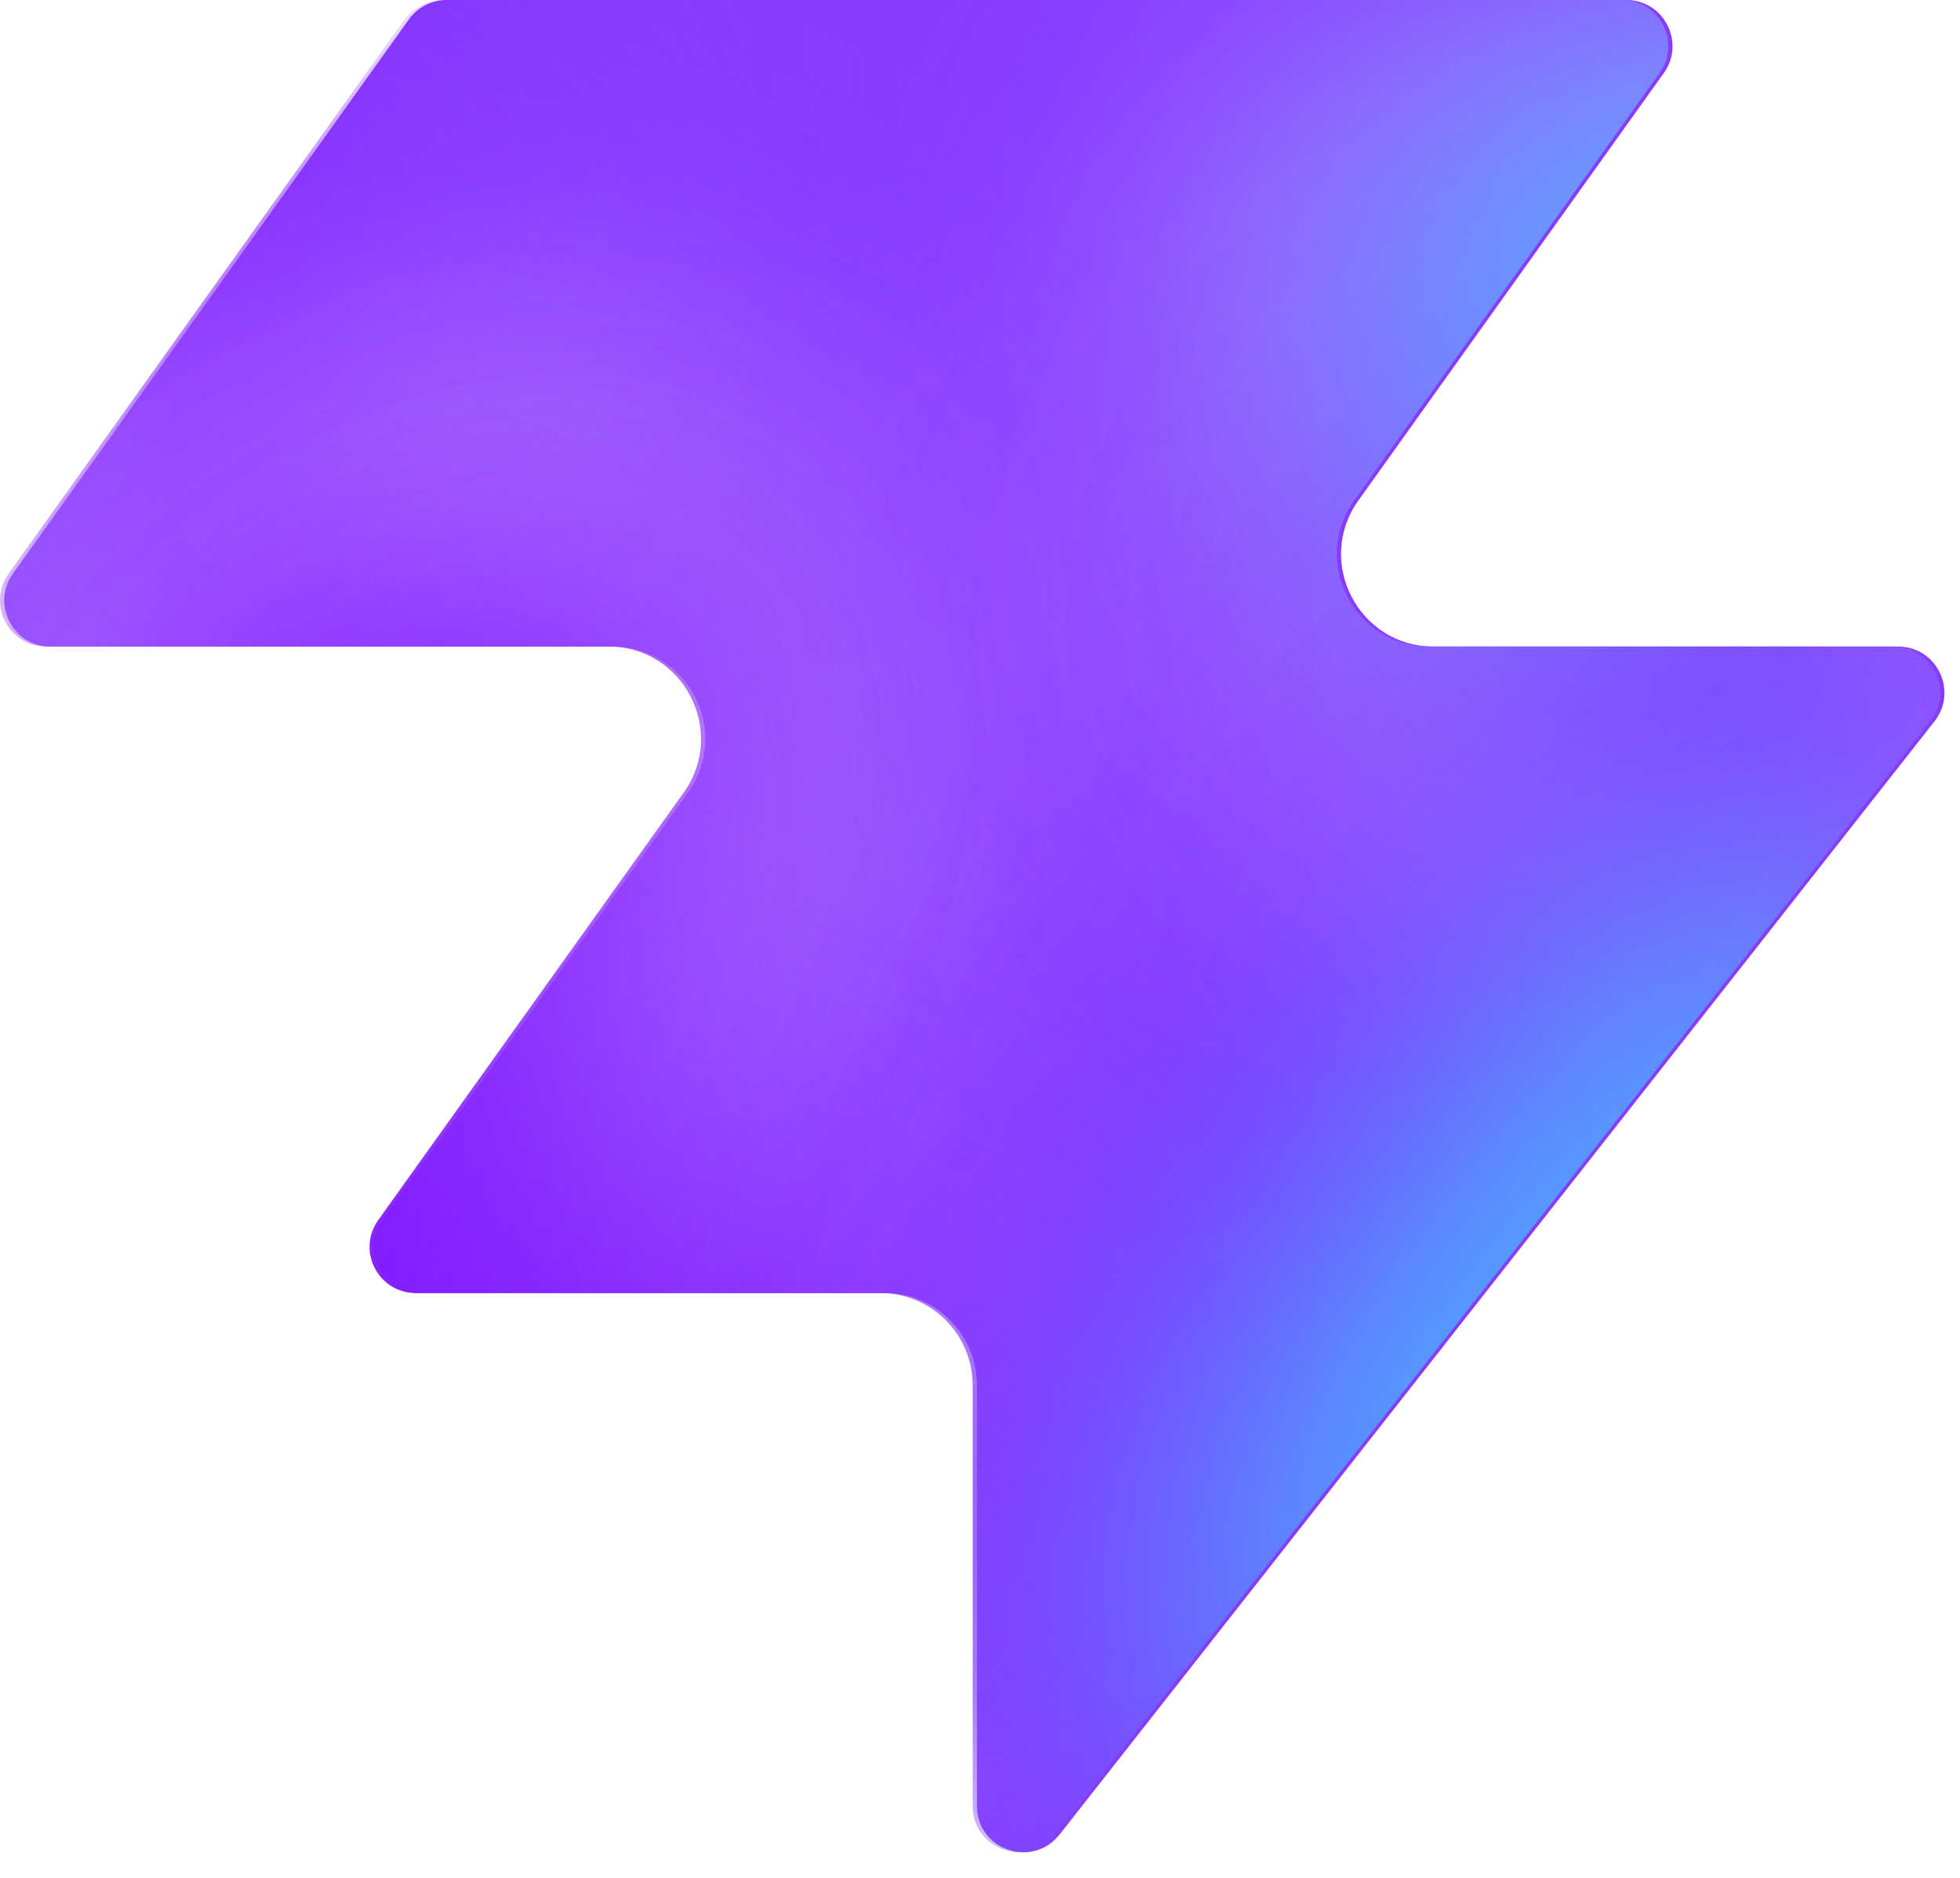
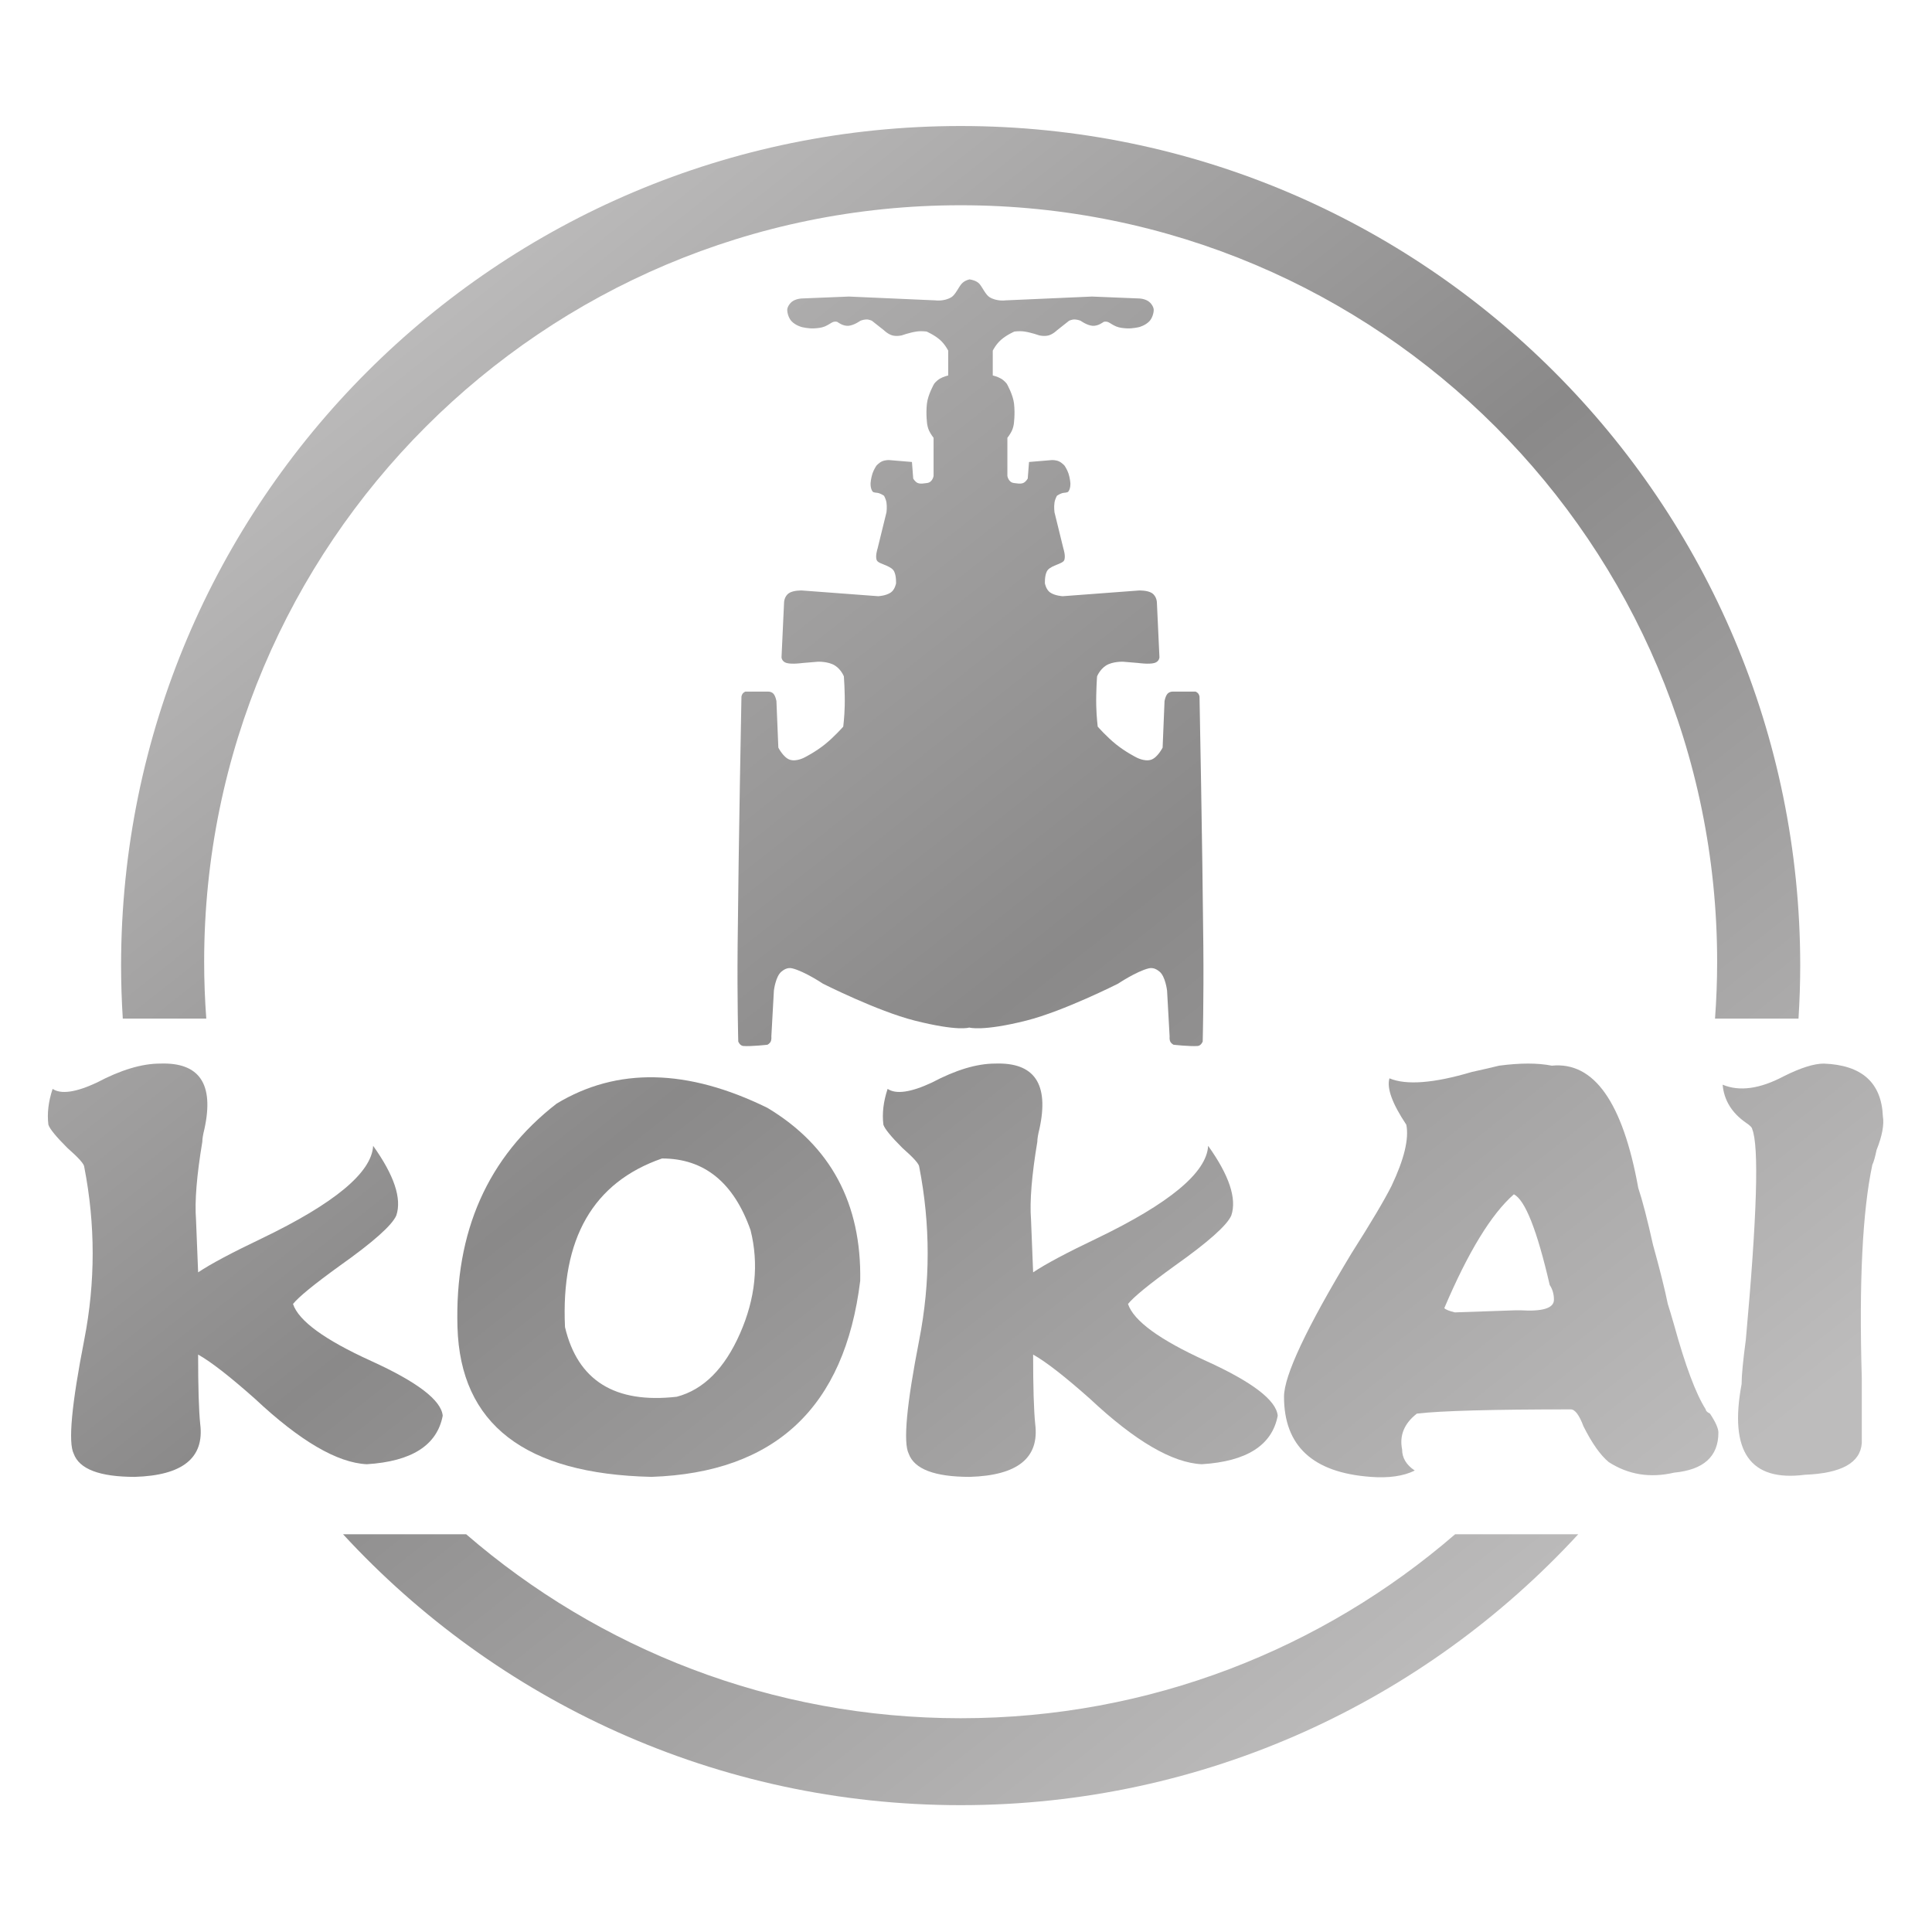
- <svg xmlns="http://www.w3.org/2000/svg" width="48" height="46" fill="none" viewBox="0 0 48 46">
-   <path fill="#863bff" d="M25.946 44.938c-.664.845-2.021.375-2.021-.698V33.937a2.26 2.26 0 0 0-2.262-2.262H10.287c-.92 0-1.456-1.04-.92-1.788l7.48-10.471c1.07-1.497 0-3.578-1.842-3.578H1.237c-.92 0-1.456-1.04-.92-1.788L10.013.474c.214-.297.556-.474.92-.474h28.894c.92 0 1.456 1.04.92 1.788l-7.48 10.471c-1.07 1.498 0 3.579 1.842 3.579h11.377c.943 0 1.473 1.088.89 1.83L25.947 44.94z" style="fill:#863bff;fill:color(display-p3 .525 .23 1);fill-opacity:1" />
-   <mask id="a" width="48" height="46" x="0" y="0" maskUnits="userSpaceOnUse" style="mask-type:alpha">
-     <path fill="#000" d="M25.842 44.938c-.664.844-2.021.375-2.021-.698V33.937a2.26 2.26 0 0 0-2.262-2.262H10.183c-.92 0-1.456-1.04-.92-1.788l7.48-10.471c1.07-1.498 0-3.579-1.842-3.579H1.133c-.92 0-1.456-1.04-.92-1.787L9.91.473c.214-.297.556-.474.92-.474h28.894c.92 0 1.456 1.04.92 1.788l-7.48 10.471c-1.07 1.498 0 3.578 1.842 3.578h11.377c.943 0 1.473 1.088.89 1.832L25.843 44.94z" style="fill:#000;fill-opacity:1" />
-   </mask>
-   <g mask="url(#a)">
-     <g filter="url(#b)">
-       <ellipse cx="5.508" cy="14.704" fill="#ede6ff" rx="5.508" ry="14.704" style="fill:#ede6ff;fill:color(display-p3 .927 .903 1);fill-opacity:1" transform="matrix(.00324 1 1 -.00324 -4.47 31.516)" />
-     </g>
-     <g filter="url(#c)">
-       <ellipse cx="10.399" cy="29.851" fill="#ede6ff" rx="10.399" ry="29.851" style="fill:#ede6ff;fill:color(display-p3 .927 .903 1);fill-opacity:1" transform="matrix(.00324 1 1 -.00324 -39.328 7.883)" />
-     </g>
-     <g filter="url(#d)">
-       <ellipse cx="5.508" cy="30.487" fill="#7e14ff" rx="5.508" ry="30.487" style="fill:#7e14ff;fill:color(display-p3 .492 .077 1);fill-opacity:1" transform="rotate(89.814 -25.913 -14.639)scale(1 -1)" />
-     </g>
-     <g filter="url(#e)">
-       <ellipse cx="5.508" cy="30.599" fill="#7e14ff" rx="5.508" ry="30.599" style="fill:#7e14ff;fill:color(display-p3 .492 .077 1);fill-opacity:1" transform="rotate(89.814 -32.644 -3.334)scale(1 -1)" />
-     </g>
-     <g filter="url(#f)">
-       <ellipse cx="5.508" cy="30.599" fill="#7e14ff" rx="5.508" ry="30.599" style="fill:#7e14ff;fill:color(display-p3 .492 .077 1);fill-opacity:1" transform="matrix(.00324 1 1 -.00324 -34.34 30.47)" />
-     </g>
-     <g filter="url(#g)">
-       <ellipse cx="14.072" cy="22.078" fill="#ede6ff" rx="14.072" ry="22.078" style="fill:#ede6ff;fill:color(display-p3 .927 .903 1);fill-opacity:1" transform="rotate(93.35 24.506 48.493)scale(-1 1)" />
-     </g>
-     <g filter="url(#h)">
-       <ellipse cx="3.47" cy="21.501" fill="#7e14ff" rx="3.47" ry="21.501" style="fill:#7e14ff;fill:color(display-p3 .492 .077 1);fill-opacity:1" transform="rotate(89.009 28.708 47.59)scale(-1 1)" />
-     </g>
-     <g filter="url(#i)">
-       <ellipse cx="3.47" cy="21.501" fill="#7e14ff" rx="3.47" ry="21.501" style="fill:#7e14ff;fill:color(display-p3 .492 .077 1);fill-opacity:1" transform="rotate(89.009 28.708 47.59)scale(-1 1)" />
-     </g>
-     <g filter="url(#j)">
-       <ellipse cx=".387" cy="8.972" fill="#7e14ff" rx="4.407" ry="29.108" style="fill:#7e14ff;fill:color(display-p3 .492 .077 1);fill-opacity:1" transform="rotate(39.51 .387 8.972)" />
-     </g>
-     <g filter="url(#k)">
-       <ellipse cx="47.523" cy="-6.092" fill="#7e14ff" rx="4.407" ry="29.108" style="fill:#7e14ff;fill:color(display-p3 .492 .077 1);fill-opacity:1" transform="rotate(37.892 47.523 -6.092)" />
-     </g>
-     <g filter="url(#l)">
-       <ellipse cx="41.412" cy="6.333" fill="#47bfff" rx="5.971" ry="9.665" style="fill:#47bfff;fill:color(display-p3 .28 .748 1);fill-opacity:1" transform="rotate(37.892 41.412 6.333)" />
-     </g>
-     <g filter="url(#m)">
-       <ellipse cx="-1.879" cy="38.332" fill="#7e14ff" rx="4.407" ry="29.108" style="fill:#7e14ff;fill:color(display-p3 .492 .077 1);fill-opacity:1" transform="rotate(37.892 -1.88 38.332)" />
-     </g>
-     <g filter="url(#n)">
-       <ellipse cx="-1.879" cy="38.332" fill="#7e14ff" rx="4.407" ry="29.108" style="fill:#7e14ff;fill:color(display-p3 .492 .077 1);fill-opacity:1" transform="rotate(37.892 -1.88 38.332)" />
-     </g>
-     <g filter="url(#o)">
-       <ellipse cx="35.651" cy="29.907" fill="#7e14ff" rx="4.407" ry="29.108" style="fill:#7e14ff;fill:color(display-p3 .492 .077 1);fill-opacity:1" transform="rotate(37.892 35.651 29.907)" />
-     </g>
-     <g filter="url(#p)">
-       <ellipse cx="38.418" cy="32.4" fill="#47bfff" rx="5.971" ry="15.297" style="fill:#47bfff;fill:color(display-p3 .28 .748 1);fill-opacity:1" transform="rotate(37.892 38.418 32.4)" />
-     </g>
-   </g>
+ <svg xmlns="http://www.w3.org/2000/svg" xmlns:xlink="http://www.w3.org/1999/xlink" id="Layer_1" version="1.1" viewBox="0 0 2000 2000">
  <defs>
-     <filter id="b" width="60.045" height="41.654" x="-19.77" y="16.149" color-interpolation-filters="sRGB" filterUnits="userSpaceOnUse">
-       <feFlood flood-opacity="0" result="BackgroundImageFix" />
-       <feBlend in="SourceGraphic" in2="BackgroundImageFix" result="shape" />
-       <feGaussianBlur result="effect1_foregroundBlur_2002_17158" stdDeviation="7.659" />
-     </filter>
-     <filter id="c" width="90.34" height="51.437" x="-54.613" y="-7.533" color-interpolation-filters="sRGB" filterUnits="userSpaceOnUse">
-       <feFlood flood-opacity="0" result="BackgroundImageFix" />
-       <feBlend in="SourceGraphic" in2="BackgroundImageFix" result="shape" />
-       <feGaussianBlur result="effect1_foregroundBlur_2002_17158" stdDeviation="7.659" />
-     </filter>
-     <filter id="d" width="79.355" height="29.4" x="-49.64" y="2.03" color-interpolation-filters="sRGB" filterUnits="userSpaceOnUse">
-       <feFlood flood-opacity="0" result="BackgroundImageFix" />
-       <feBlend in="SourceGraphic" in2="BackgroundImageFix" result="shape" />
-       <feGaussianBlur result="effect1_foregroundBlur_2002_17158" stdDeviation="4.596" />
-     </filter>
-     <filter id="e" width="79.579" height="29.4" x="-45.045" y="20.029" color-interpolation-filters="sRGB" filterUnits="userSpaceOnUse">
-       <feFlood flood-opacity="0" result="BackgroundImageFix" />
-       <feBlend in="SourceGraphic" in2="BackgroundImageFix" result="shape" />
-       <feGaussianBlur result="effect1_foregroundBlur_2002_17158" stdDeviation="4.596" />
-     </filter>
-     <filter id="f" width="79.579" height="29.4" x="-43.513" y="21.178" color-interpolation-filters="sRGB" filterUnits="userSpaceOnUse">
-       <feFlood flood-opacity="0" result="BackgroundImageFix" />
-       <feBlend in="SourceGraphic" in2="BackgroundImageFix" result="shape" />
-       <feGaussianBlur result="effect1_foregroundBlur_2002_17158" stdDeviation="4.596" />
-     </filter>
-     <filter id="g" width="74.749" height="58.852" x="15.756" y="-17.901" color-interpolation-filters="sRGB" filterUnits="userSpaceOnUse">
-       <feFlood flood-opacity="0" result="BackgroundImageFix" />
-       <feBlend in="SourceGraphic" in2="BackgroundImageFix" result="shape" />
-       <feGaussianBlur result="effect1_foregroundBlur_2002_17158" stdDeviation="7.659" />
-     </filter>
-     <filter id="h" width="61.377" height="25.362" x="23.548" y="2.284" color-interpolation-filters="sRGB" filterUnits="userSpaceOnUse">
-       <feFlood flood-opacity="0" result="BackgroundImageFix" />
-       <feBlend in="SourceGraphic" in2="BackgroundImageFix" result="shape" />
-       <feGaussianBlur result="effect1_foregroundBlur_2002_17158" stdDeviation="4.596" />
-     </filter>
-     <filter id="i" width="61.377" height="25.362" x="23.548" y="2.284" color-interpolation-filters="sRGB" filterUnits="userSpaceOnUse">
-       <feFlood flood-opacity="0" result="BackgroundImageFix" />
-       <feBlend in="SourceGraphic" in2="BackgroundImageFix" result="shape" />
-       <feGaussianBlur result="effect1_foregroundBlur_2002_17158" stdDeviation="4.596" />
-     </filter>
-     <filter id="j" width="56.045" height="63.649" x="-27.636" y="-22.853" color-interpolation-filters="sRGB" filterUnits="userSpaceOnUse">
-       <feFlood flood-opacity="0" result="BackgroundImageFix" />
-       <feBlend in="SourceGraphic" in2="BackgroundImageFix" result="shape" />
-       <feGaussianBlur result="effect1_foregroundBlur_2002_17158" stdDeviation="4.596" />
-     </filter>
-     <filter id="k" width="54.814" height="64.646" x="20.116" y="-38.415" color-interpolation-filters="sRGB" filterUnits="userSpaceOnUse">
-       <feFlood flood-opacity="0" result="BackgroundImageFix" />
-       <feBlend in="SourceGraphic" in2="BackgroundImageFix" result="shape" />
-       <feGaussianBlur result="effect1_foregroundBlur_2002_17158" stdDeviation="4.596" />
-     </filter>
-     <filter id="l" width="33.541" height="35.313" x="24.641" y="-11.323" color-interpolation-filters="sRGB" filterUnits="userSpaceOnUse">
-       <feFlood flood-opacity="0" result="BackgroundImageFix" />
-       <feBlend in="SourceGraphic" in2="BackgroundImageFix" result="shape" />
-       <feGaussianBlur result="effect1_foregroundBlur_2002_17158" stdDeviation="4.596" />
-     </filter>
-     <filter id="m" width="54.814" height="64.646" x="-29.286" y="6.009" color-interpolation-filters="sRGB" filterUnits="userSpaceOnUse">
-       <feFlood flood-opacity="0" result="BackgroundImageFix" />
-       <feBlend in="SourceGraphic" in2="BackgroundImageFix" result="shape" />
-       <feGaussianBlur result="effect1_foregroundBlur_2002_17158" stdDeviation="4.596" />
-     </filter>
-     <filter id="n" width="54.814" height="64.646" x="-29.286" y="6.009" color-interpolation-filters="sRGB" filterUnits="userSpaceOnUse">
-       <feFlood flood-opacity="0" result="BackgroundImageFix" />
-       <feBlend in="SourceGraphic" in2="BackgroundImageFix" result="shape" />
-       <feGaussianBlur result="effect1_foregroundBlur_2002_17158" stdDeviation="4.596" />
-     </filter>
-     <filter id="o" width="54.814" height="64.646" x="8.244" y="-2.416" color-interpolation-filters="sRGB" filterUnits="userSpaceOnUse">
-       <feFlood flood-opacity="0" result="BackgroundImageFix" />
-       <feBlend in="SourceGraphic" in2="BackgroundImageFix" result="shape" />
-       <feGaussianBlur result="effect1_foregroundBlur_2002_17158" stdDeviation="4.596" />
-     </filter>
-     <filter id="p" width="39.409" height="43.623" x="18.713" y="10.588" color-interpolation-filters="sRGB" filterUnits="userSpaceOnUse">
-       <feFlood flood-opacity="0" result="BackgroundImageFix" />
-       <feBlend in="SourceGraphic" in2="BackgroundImageFix" result="shape" />
-       <feGaussianBlur result="effect1_foregroundBlur_2002_17158" stdDeviation="4.596" />
-     </filter>
+     <style>
+       .st0 {
+         fill: url(#GRADIENT_LOGO_KOKAI);
+       }
+ 
+       .st1 {
+         fill: url(#GRADIENT_LOGO_KOKAI5);
+       }
+ 
+       .st2 {
+         fill: url(#GRADIENT_LOGO_KOKAI3);
+       }
+ 
+       .st3 {
+         fill: url(#GRADIENT_LOGO_KOKAI6);
+       }
+ 
+       .st4 {
+         fill: url(#GRADIENT_LOGO_KOKAI1);
+       }
+ 
+       .st5 {
+         fill: url(#GRADIENT_LOGO_KOKAI7);
+       }
+ 
+       .st6 {
+         fill: url(#GRADIENT_LOGO_KOKAI4);
+       }
+ 
+       .st7 {
+         fill: url(#GRADIENT_LOGO_KOKAI2);
+         fill-rule: evenodd;
+       }
+     </style>
+     <linearGradient id="GRADIENT_LOGO_KOKAI" data-name="GRADIENT LOGO KOKAI" x1="471.03" y1="211.69" x2="1613.99" y2="1660.23" gradientUnits="userSpaceOnUse">
+       <stop offset="0" stop-color="#bfbebe" />
+       <stop offset=".47" stop-color="#8a8989" />
+       <stop offset="1" stop-color="#bdbcbc" />
+     </linearGradient>
+     <linearGradient id="GRADIENT_LOGO_KOKAI1" data-name="GRADIENT LOGO KOKAI" x1="124.22" y1="485.34" x2="1267.18" y2="1933.88" xlink:href="#GRADIENT_LOGO_KOKAI" />
+     <linearGradient id="GRADIENT_LOGO_KOKAI2" data-name="GRADIENT LOGO KOKAI" x1="505.45" y1="97.84" x2="1912.04" y2="1880.5" xlink:href="#GRADIENT_LOGO_KOKAI" />
+     <linearGradient id="GRADIENT_LOGO_KOKAI3" data-name="GRADIENT LOGO KOKAI" x1="-228.58" y1="763.71" x2="914.37" y2="2212.25" xlink:href="#GRADIENT_LOGO_KOKAI" />
+     <linearGradient id="GRADIENT_LOGO_KOKAI4" data-name="GRADIENT LOGO KOKAI" x1="53.93" y1="540.8" x2="1196.88" y2="1989.34" xlink:href="#GRADIENT_LOGO_KOKAI" />
+     <linearGradient id="GRADIENT_LOGO_KOKAI5" data-name="GRADIENT LOGO KOKAI" x1="304.14" y1="343.37" x2="1447.1" y2="1791.91" xlink:href="#GRADIENT_LOGO_KOKAI" />
+     <linearGradient id="GRADIENT_LOGO_KOKAI6" data-name="GRADIENT LOGO KOKAI" x1="570.89" y1="132.89" x2="1713.85" y2="1581.43" xlink:href="#GRADIENT_LOGO_KOKAI" />
+     <linearGradient id="GRADIENT_LOGO_KOKAI7" data-name="GRADIENT LOGO KOKAI" x1="798.96" y1="-47.07" x2="1941.92" y2="1401.47" xlink:href="#GRADIENT_LOGO_KOKAI" />
  </defs>
+   <path class="st0" d="M211.34,995.59c0-432.51,350.62-783.12,783.12-783.12s783.12,350.62,783.12,783.12c0,19.81-.75,39.44-2.2,58.88h86.42c1.13-18.16,1.78-36.45,1.78-54.9,0-480-389.12-869.12-869.12-869.12S125.34,519.57,125.34,999.57c0,18.45.64,36.74,1.78,54.9h86.42c-1.45-19.44-2.2-39.07-2.2-58.88Z" />
+   <path class="st4" d="M994.46,1778.71c-195.7,0-374.62-71.79-511.89-190.46h-127.45c158.82,172.4,386.45,280.45,639.34,280.45s480.52-108.04,639.34-280.45h-127.45c-137.27,118.67-316.2,190.46-511.89,190.46Z" />
+   <path class="st7" d="M1245.69,979.41c-.97-105.68-3.95-258.17-3.95-258.17,0,0-.18-1.78-1.32-3.29-.76-1.01-2.63-1.98-2.63-1.98h-22.39s-4.05-.56-6.59,1.98c-2.4,2.4-3.29,7.9-3.29,7.9l-1.98,48.08s-5.19,10.29-11.86,12.51c-7.15,2.38-15.81-2.63-15.81-2.63,0,0-10.55-5.28-20.42-13.17-9.89-7.91-19.1-18.44-19.1-18.44,0,0-1.23-9.78-1.52-21.45-.35-13.99.83-30.56.87-30.58,0,0,2.77-7.1,9.22-11.2,7.02-4.45,17.78-3.95,17.78-3.95l15.81,1.32s10.77,1.55,16.47,0c5.14-1.4,5.27-5.93,5.27-5.93l-2.63-56.64s-.03-6.56-5.27-9.88c-4.61-2.92-13.17-2.63-13.17-2.63l-79.03,5.93s-8.17-.38-13.17-3.95c-4.13-2.95-5.27-9.22-5.27-9.22,0,0-.48-7.61,1.98-12.51,1.29-2.57,4.29-4.37,7.9-5.93,4.04-1.74,8.71-3.19,9.88-5.27,2.19-3.91-.66-12.51-.66-12.51l-9.22-37.54s-.69-5.4,0-9.88c.62-4.06,2.63-7.24,2.63-7.24.09.08,1.97-1.52,5.27-2.63,1.97-.67,5.45-.18,6.58-1.79,2.42-3.43,1.98-8.75,1.98-8.75,0,0-.36-5.04-1.98-9.88-1.32-3.96-3.95-7.9-3.95-7.9,0,0-2.64-3.13-5.93-4.61-3.3-1.48-7.24-1.32-7.24-1.32l-23.71,1.98-1.32,17.12s-1.83,3.41-4.61,4.61c-2.96,1.28-6.95.34-9.88,0-5.52-.65-6.59-7.24-6.59-7.24v-39.52s2.79-3.42,4.61-7.24c1.42-2.99,1.98-6.59,1.98-6.59,0,0,1.57-10.41.29-21.6-1.05-9.22-7.42-20.49-7.53-20.55,0,0-2.27-3.11-5.93-5.27-3.59-2.12-8.56-3.29-8.56-3.29v-25.69s3.15-6.43,8.56-11.2c5.78-5.1,13.83-8.56,13.83-8.56,0,0,5.33-.8,10.54,0,7.28,1.12,15.15,3.95,15.15,3.95,0,0,5.23,1.33,9.88,0,4.57-1.31,8.56-5.27,8.56-5.27l12.51-9.88s3.14-1.47,5.93-1.32c3.12.17,5.93,1.32,5.93,1.32,0,0,6.48,4.76,12.39,5.25,5.75.48,11.28-3.91,11.32-3.93,0,0,1.67-.93,4.61,0,1.52.48,4.96,3.15,8.56,4.61,3.69,1.5,7.56,1.78,11.2,1.98,5.87.32,12.51-1.32,12.51-1.32,0,0,6.22-1.53,10.54-5.93,3.03-3.09,4.61-8.5,4.61-11.86,0-2.91-2.57-7.15-5.93-9.22-4.14-2.56-9.22-2.63-9.22-2.63l-48.74-1.98-89.57,3.95s-8.88,1.32-16.47-3.29c-4.13-2.51-7.49-10.46-10.54-13.83-2.99-3.31-8.12-4.28-9.88-4.53v-.08s-.11.02-.28.04c-.23-.03-.38-.04-.38-.04v.12c-1.44.3-5.05,1.33-7.9,4.49-3.04,3.37-6.4,11.32-10.54,13.83-7.58,4.61-16.47,3.29-16.47,3.29l-89.57-3.95-48.74,1.98s-5.08.08-9.22,2.63c-3.36,2.07-5.93,6.31-5.93,9.22,0,3.36,1.58,8.77,4.61,11.86,4.31,4.4,10.54,5.93,10.54,5.93,0,0,6.64,1.63,12.51,1.32,3.63-.2,7.5-.48,11.2-1.98,3.6-1.46,7.05-4.13,8.56-4.61,2.94-.93,4.61,0,4.61,0,.03.03,5.57,4.42,11.32,3.93,5.91-.49,12.39-5.25,12.39-5.25,0,0,2.81-1.14,5.93-1.32,2.79-.16,5.93,1.32,5.93,1.32l12.51,9.88s3.99,3.96,8.56,5.27c4.65,1.33,9.88,0,9.88,0,0,0,7.87-2.83,15.15-3.95,5.21-.8,10.54,0,10.54,0,0,0,8.05,3.47,13.83,8.56,5.41,4.77,8.56,11.2,8.56,11.2v25.69s-4.97,1.17-8.56,3.29c-3.66,2.16-5.93,5.27-5.93,5.27-.12.06-6.48,11.33-7.53,20.55-1.28,11.2.29,21.6.29,21.6,0,0,.55,3.59,1.98,6.59,1.82,3.82,4.61,7.24,4.61,7.24v39.52s-1.07,6.59-6.59,7.24c-2.92.34-6.92,1.28-9.88,0-2.78-1.2-4.61-4.61-4.61-4.61l-1.32-17.12-23.71-1.98s-3.95-.17-7.24,1.32c-3.29,1.48-5.93,4.61-5.93,4.61,0,0-2.63,3.94-3.95,7.9-1.61,4.84-1.98,9.88-1.98,9.88,0,0-.43,5.32,1.98,8.75,1.13,1.6,4.6,1.12,6.58,1.79,3.29,1.11,5.18,2.71,5.27,2.63,0,0,2.01,3.18,2.63,7.24.69,4.48,0,9.88,0,9.88l-9.22,37.54s-2.85,8.6-.66,12.51c1.16,2.08,5.84,3.53,9.88,5.27,3.62,1.56,6.62,3.35,7.9,5.93,2.45,4.91,1.98,12.51,1.98,12.51,0,0-1.14,6.27-5.27,9.22-5.01,3.58-13.17,3.95-13.17,3.95l-79.03-5.93s-8.57-.28-13.17,2.63c-5.23,3.31-5.27,9.88-5.27,9.88l-2.63,56.64s.13,4.52,5.27,5.93c5.7,1.55,16.47,0,16.47,0l15.81-1.32s10.76-.5,17.78,3.95c6.45,4.09,9.22,11.2,9.22,11.2.03.02,1.21,16.59.87,30.58-.29,11.66-1.52,21.45-1.52,21.45,0,0-9.21,10.53-19.1,18.44-9.87,7.89-20.42,13.17-20.42,13.17,0,0-8.66,5.02-15.81,2.63-6.67-2.22-11.86-12.51-11.86-12.51l-1.98-48.08s-.89-5.5-3.29-7.9c-2.54-2.54-6.59-1.98-6.59-1.98h-22.39s-1.88.96-2.63,1.98c-1.14,1.52-1.32,3.29-1.32,3.29,0,0-2.98,152.5-3.95,258.17-.51,55.6.66,98.79.66,98.79,0,0,1.66,4.37,5.27,4.61,8.68.58,25.03-1.32,25.03-1.32,0,0,2.37-1.29,3.29-3.29,1.04-2.26.66-5.27.66-5.27l2.63-47.42s1.73-14.9,7.9-19.76c1.97-1.55,5.87-4.62,11.2-3.29,12.74,3.17,31.61,15.81,31.61,15.81,0,0,56.25,28.44,94.84,38.2,45.47,11.5,56.64,7.24,56.64,7.24,0,0,13.8,4.26,59.28-7.24,38.59-9.76,94.84-38.2,94.84-38.2,0,0,18.87-12.63,31.61-15.81,5.33-1.33,9.23,1.74,11.2,3.29,6.17,4.86,7.9,19.76,7.9,19.76l2.63,47.42s-.39,3.01.66,5.27c.92,2,3.29,3.29,3.29,3.29,0,0,16.34,1.9,25.03,1.32,3.61-.24,5.27-4.61,5.27-4.61,0,0,1.17-43.19.66-98.79Z" />
+   <path class="st2" d="M209.45,1181.78c0-2.9.72-7.26,2.18-13.1,10.16-46.56-5.12-69.1-45.84-67.67-18.93,0-40.76,6.55-65.48,19.65-21.83,10.2-37.11,12.38-45.84,6.55-4.37,13.1-5.83,25.48-4.37,37.11,1.43,4.37,7.98,12.38,19.65,24.01,11.63,10.2,17.46,16.75,17.46,19.65,11.63,59.69,11.63,119.34,0,178.99-13.1,66.95-16.75,106.24-10.91,117.87,5.8,16.03,26.91,24.01,63.3,24.01,49.45-1.47,72.03-19.65,67.67-54.57-1.47-14.53-2.18-38.54-2.18-72.03,13.1,7.3,32.74,22.58,58.94,45.84,46.56,43.66,85.13,66.23,115.69,67.67,46.56-2.9,72.75-19.65,78.58-50.2-1.47-16-26.19-34.92-74.22-56.75-48.02-21.83-74.97-41.47-80.76-58.94,5.8-7.26,21.83-20.36,48.02-39.29,34.92-24.73,54.57-42.19,58.94-52.39,5.8-17.46-2.18-41.47-24.01-72.03-1.47,27.66-40.04,59.69-115.69,96.04-30.56,14.56-52.39,26.19-65.48,34.92l-2.18-54.57c-1.47-18.89.72-45.84,6.55-80.76h0Z" />
+   <path class="st6" d="M674.39,1528.85c128.04-4.37,200.07-72.03,216.1-203,1.43-80.01-30.56-139.7-96.04-178.99-82.95-40.72-155.73-42.19-218.28-4.37-71.32,55.32-105.53,132.44-102.59,231.38,2.9,100.41,69.85,152.05,200.82,154.98h0ZM584.89,1373.87c-4.37-91.68,29.09-149.86,100.41-174.62,43.66,0,74.22,24.76,91.68,74.22,8.73,34.92,5.08,70.6-10.91,106.96-16.03,36.39-37.86,58.22-65.48,65.48-64.05,7.3-102.59-16.71-115.69-72.03h0Z" />
+   <path class="st1" d="M1073.84,1181.78c0-2.9.72-7.26,2.18-13.1,10.16-46.56-5.12-69.1-45.84-67.67-18.93,0-40.76,6.55-65.48,19.65-21.83,10.2-37.11,12.38-45.84,6.55-4.37,13.1-5.83,25.48-4.37,37.11,1.43,4.37,7.98,12.38,19.65,24.01,11.63,10.2,17.46,16.75,17.46,19.65,11.63,59.69,11.63,119.34,0,178.99-13.1,66.95-16.75,106.24-10.91,117.87,5.8,16.03,26.91,24.01,63.3,24.01,49.45-1.47,72.03-19.65,67.67-54.57-1.47-14.53-2.18-38.54-2.18-72.03,13.1,7.3,32.74,22.58,58.94,45.84,46.56,43.66,85.13,66.23,115.69,67.67,46.56-2.9,72.75-19.65,78.58-50.2-1.47-16-26.19-34.92-74.22-56.75-48.02-21.83-74.97-41.47-80.76-58.94,5.8-7.26,21.83-20.36,48.02-39.29,34.92-24.73,54.57-42.19,58.94-52.39,5.8-17.46-2.18-41.47-24.01-72.03-1.47,27.66-40.04,59.69-115.69,96.04-30.56,14.56-52.39,26.19-65.48,34.92l-2.18-54.57c-1.47-18.89.72-45.84,6.55-80.76h0Z" />
+   <path class="st3" d="M1418.72,1528.85c18.89,1.43,34.17-.75,45.84-6.55-8.73-5.8-13.1-13.1-13.1-21.83-2.93-14.53,2.18-26.91,15.28-37.11,24.73-2.9,77.83-4.37,159.34-4.37,4.37,0,8.73,5.83,13.1,17.46,8.73,17.46,17.46,29.84,26.19,37.11,20.36,13.1,42.91,16.71,67.67,10.91,30.56-2.9,45.84-16.71,45.84-41.47,0-4.37-2.93-10.91-8.73-19.65-2.93-1.43-4.37-2.9-4.37-4.37-10.2-16-21.11-45.09-32.74-87.31-2.93-10.16-5.12-17.46-6.55-21.83-2.93-14.53-8.01-34.92-15.28-61.12-5.83-26.19-10.91-45.84-15.28-58.94-16.03-88.74-45.84-130.97-89.5-126.6-14.56-2.9-32.74-2.9-54.57,0-5.83,1.47-15.28,3.65-28.38,6.55-39.29,11.66-67.67,13.85-85.13,6.55-2.93,10.2,2.9,26.19,17.46,48.02,2.9,14.56-2.18,35.68-15.28,63.3-7.3,14.56-21.11,37.86-41.47,69.85-46.59,77.15-69.85,126.6-69.85,148.43,0,50.95,29.81,78.58,89.5,82.95h0ZM1495.12,1354.22c24.73-58.19,48.74-97.48,72.03-117.87,11.63,5.83,24.01,37.11,37.11,93.86,2.9,4.37,4.37,9.48,4.37,15.28,0,8.73-11.66,12.38-34.92,10.91h-4.37l-63.3,2.18c-5.83-1.43-9.48-2.9-10.91-4.37h0Z" />
+   <path class="st5" d="M1868.38,1526.67c37.82-1.47,57.47-12.35,58.94-32.74v-67.67c-2.93-98.94.72-172.44,10.91-220.46,1.43-2.9,2.9-7.98,4.37-15.28,5.8-14.53,7.98-26.19,6.55-34.92-1.47-34.92-21.83-53.1-61.12-54.57-10.2,0-24.01,4.37-41.47,13.1-24.76,13.1-45.84,16.03-63.3,8.73,1.43,16.03,9.45,29.13,24.01,39.29,4.37,2.93,6.55,5.12,6.55,6.55,7.26,17.46,5.08,90.25-6.55,218.28-2.93,21.83-4.37,37.11-4.37,45.84-13.1,69.85,8.73,101.13,65.48,93.86h0Z" />
</svg>
